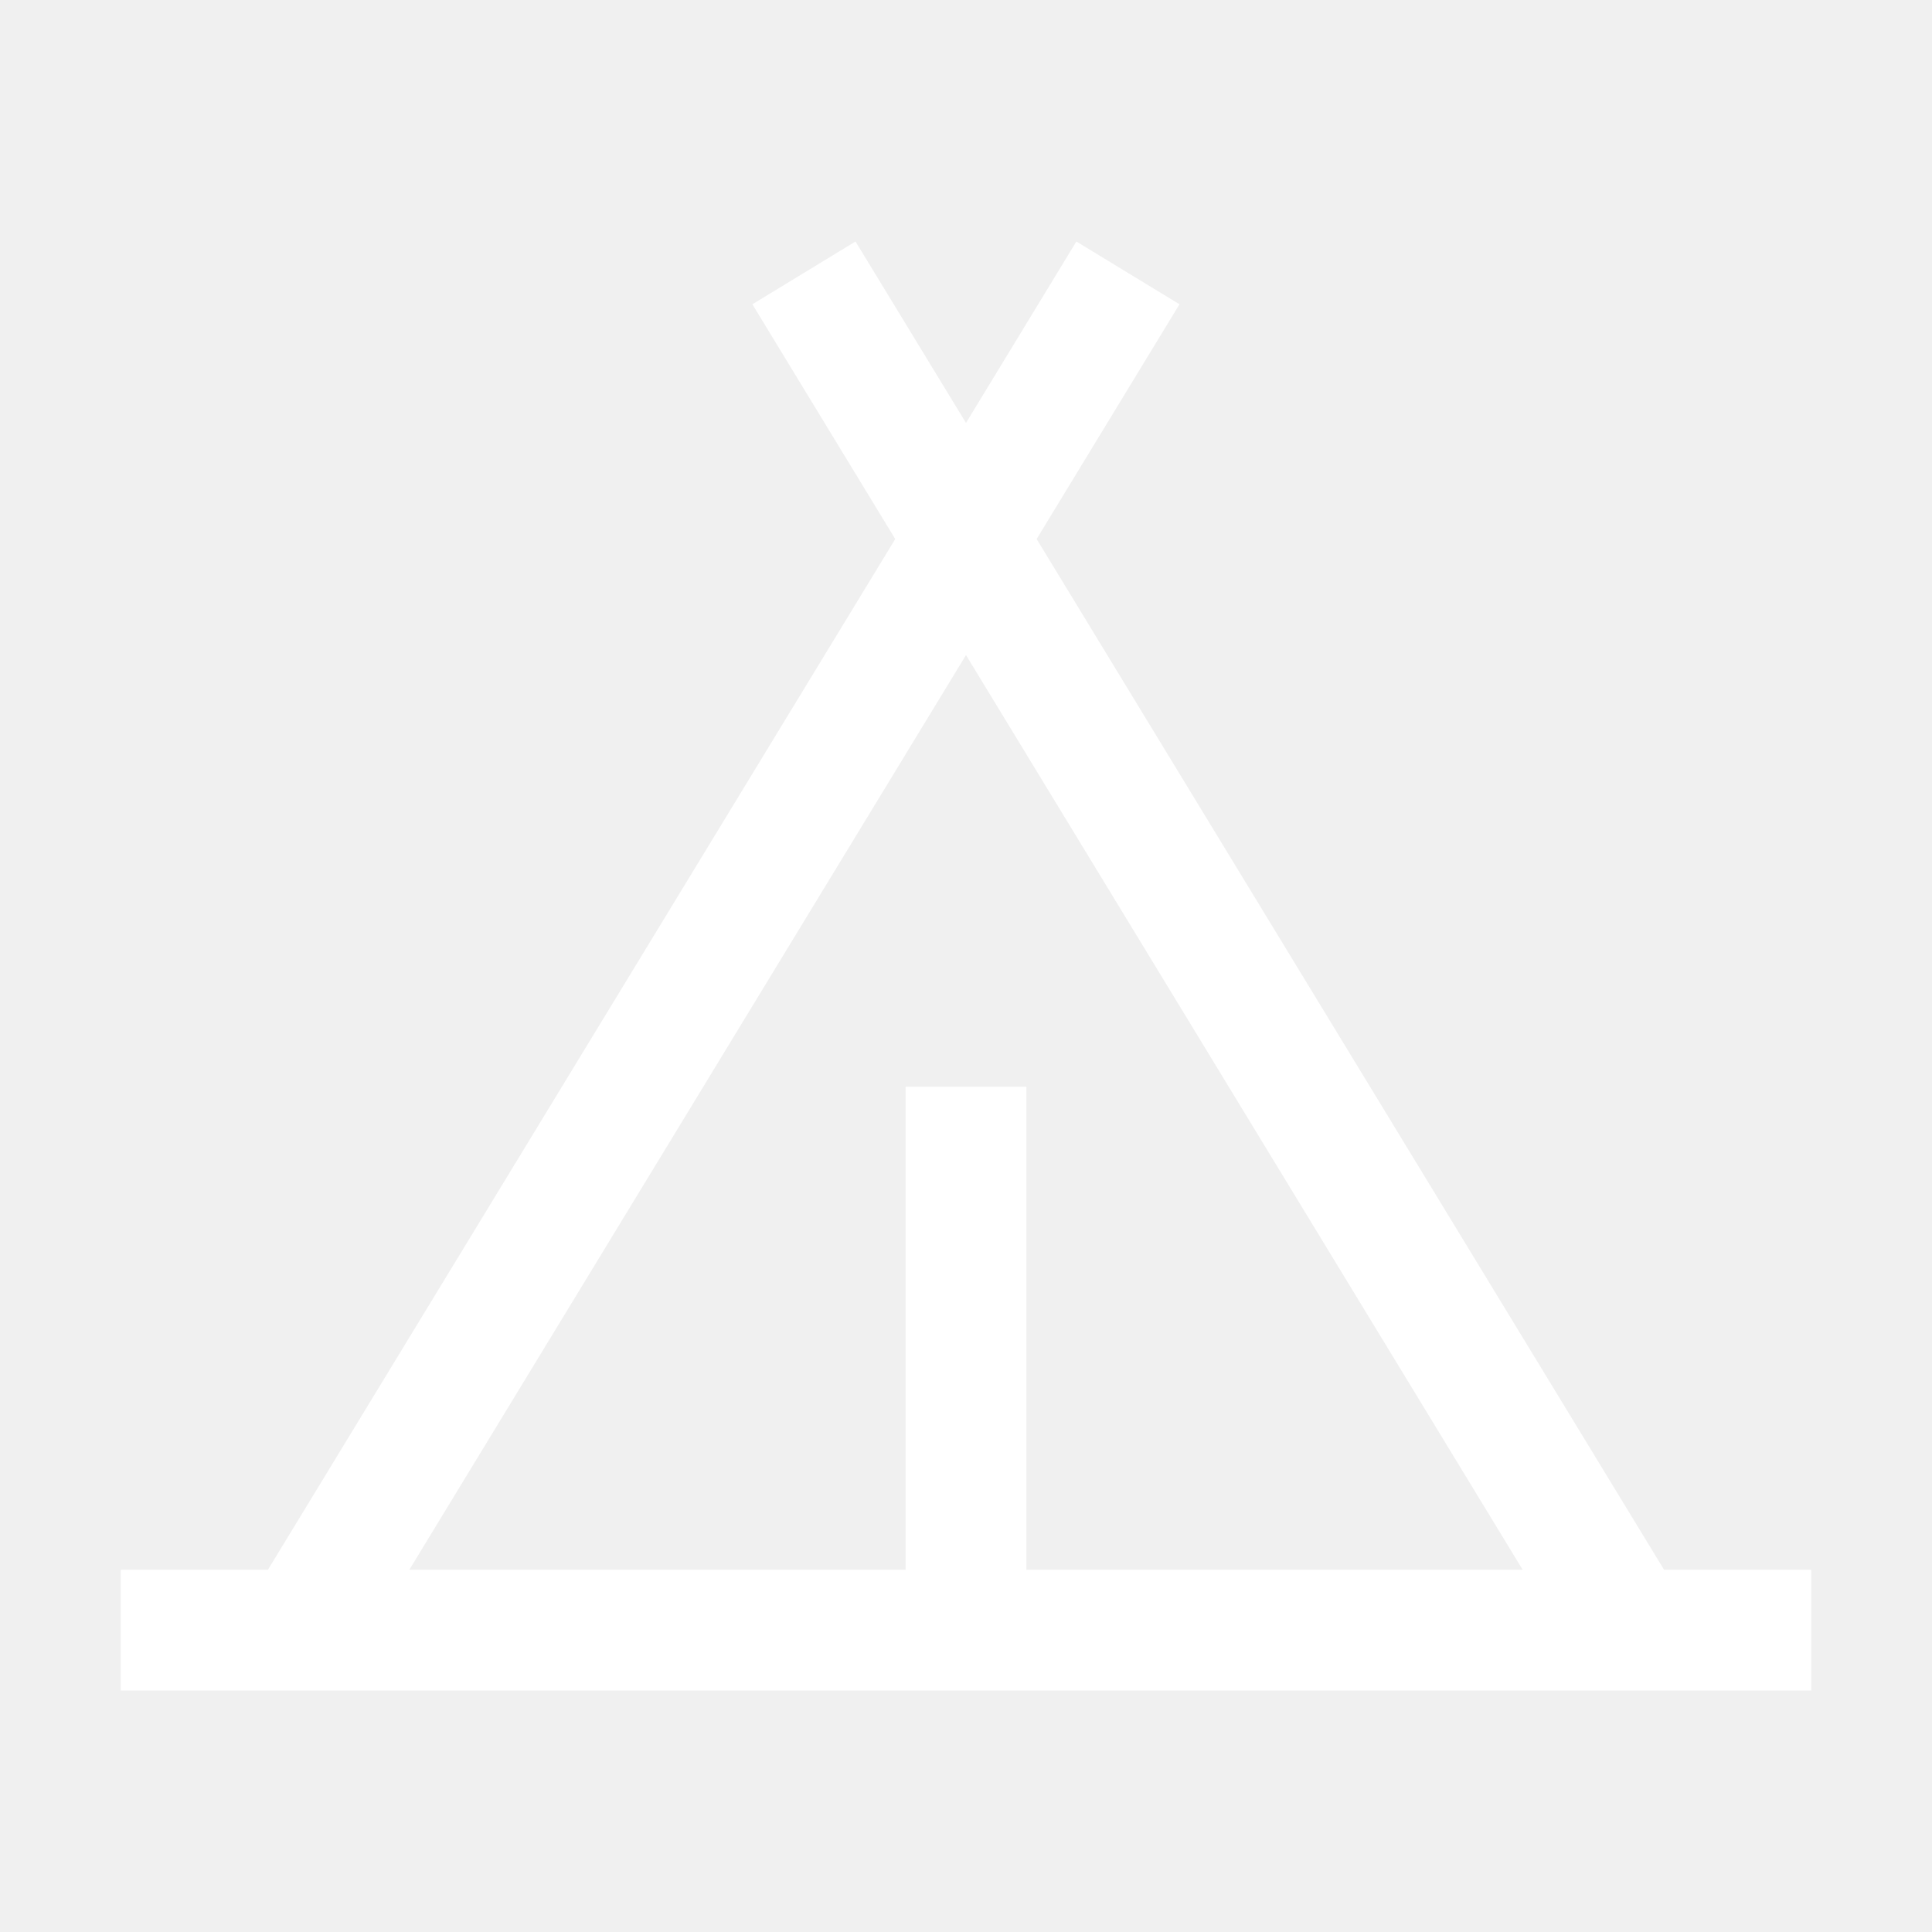
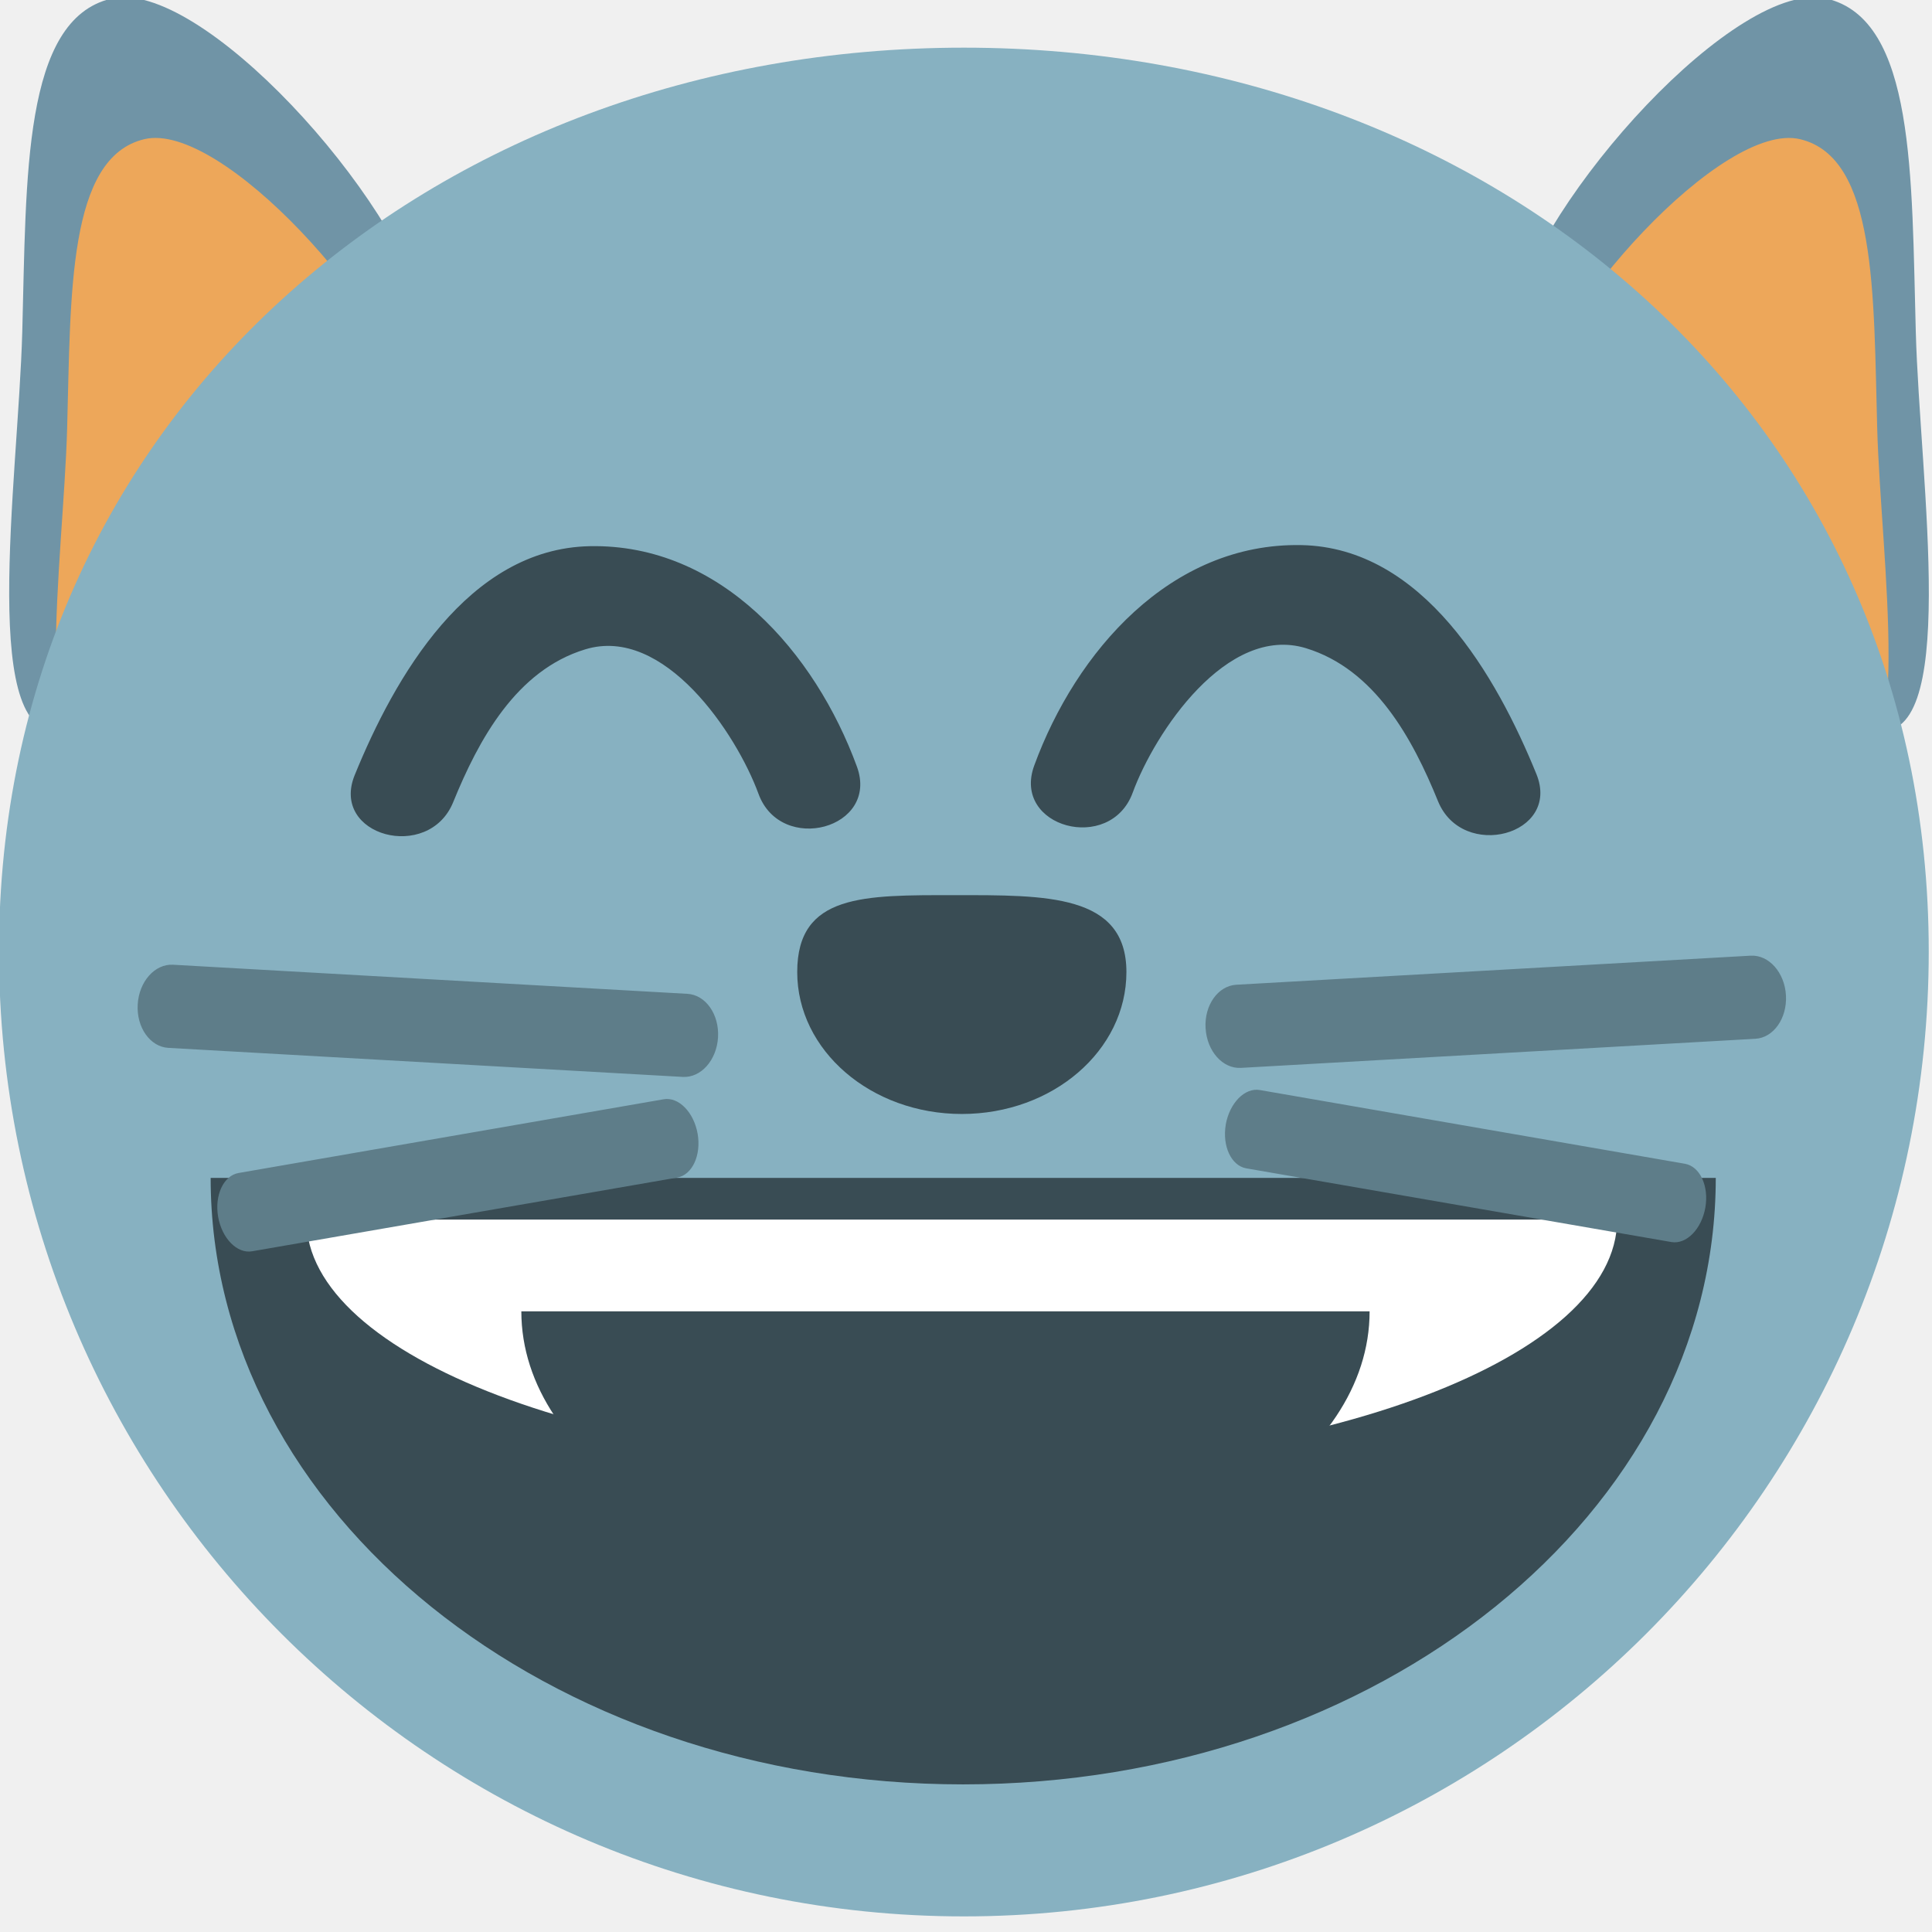
- <svg xmlns="http://www.w3.org/2000/svg" width="32" height="32" viewBox="0 0 32 32" fill="none">
-   <path fill-rule="evenodd" clip-rule="evenodd" d="M27.562 26L17.17 8.928l2.366-3.888L17.828 4L16 7.005L14.17 4l-1.708 1.04l2.366 3.888L4.438 26H2v2h28v-2zM16 10.85L25.22 26H17v-8h-2v8H6.78z" fill="white" />
+ <svg xmlns="http://www.w3.org/2000/svg" aria-hidden="true" role="img" class="iconify iconify--emojione-v1" width="32" height="32" preserveAspectRatio="xMidYMid meet" viewBox="0 0 64 64">
+   <path fill="#7094a6" d="M50.03 10.639c-.994 4.161 9.07 12.847 12 13.545c2.929.699 1.567-8.208 1.433-13.198c-.142-5.136-.016-10.332-2.945-11.03c-2.925-.699-9.498 6.522-10.49 10.683" />
+   <path fill="#eda75a" d="M50.52 13.884c-.863 3.616 7.879 11.157 10.421 11.765s1.362-7.126 1.244-11.461c-.123-4.46-.012-8.973-2.555-9.577c-2.542-.609-8.25 5.66-9.11 9.273" />
+   <path fill="#7094a6" d="M14.171 10.639c.995 4.161-9.08 12.847-12 13.545C-.758 24.883.6 15.976.738 10.986C.876 5.85.753.654 3.679-.044c2.929-.699 9.503 6.522 10.494 10.683" />
+   <path fill="#eda75a" d="M13.891 13.884C14.755 17.5 6.01 25.041 3.468 25.649c-2.542.608-1.362-7.126-1.244-11.461c.122-4.461.016-8.974 2.558-9.578c2.539-.608 8.248 5.661 9.109 9.274" />
+   <path fill="#87b1c1" d="M63.892 31.52c0 17.655-14.308 31.963-31.963 31.963c-17.656 0-31.963-14.308-31.963-31.963c0-17.651 14.307-29.941 31.963-29.941c17.655 0 31.963 12.289 31.963 29.941" />
+   <path fill="#394c54" d="M26.409 32.2c0-2.594 2.208-2.547 5.22-2.547c3.01 0 5.685-.047 5.685 2.547c0 2.598-2.439 4.702-5.452 4.702c-3.01 0-5.453-2.104-5.453-4.702m30.428 6.82c0 11.09-11.167 20.09-24.934 20.09c-13.754 0-24.925-9-24.925-20.09" />
+   <path fill="#fff" d="M53.57 40.4c0 4.552-9.728 8.243-21.713 8.243c-11.982 0-21.708-3.691-21.708-8.243" />
+   <path fill="#394c54" d="M45.37 43.44c0 4.924-6.29 8.921-14.05 8.921c-7.75 0-14.05-3.997-14.05-8.921" />
+   <path fill="#5e7d89" d="M23.786 34.36c-.044.76-.566 1.349-1.17 1.314l-17.04-.962c-.602-.034-1.06-.678-1.014-1.439c.043-.758.568-1.348 1.17-1.315l17.04.964c.603.035 1.056.678 1.014 1.438m-.676 3.197c.124.716-.18 1.365-.677 1.452L8.353 41.45c-.498.088-1-.425-1.127-1.141c-.125-.715.18-1.366.677-1.452l14.08-2.442c.497-.087 1 .426 1.127 1.142m16.827-3.497c.044.761.566 1.349 1.171 1.315l17.04-.964c.602-.033 1.056-.677 1.014-1.438c-.042-.758-.568-1.349-1.17-1.315l-17.04.963c-.605.036-1.061.679-1.016 1.439m.67 3.19c-.123.716.181 1.366.679 1.453l14.08 2.441c.497.087 1-.425 1.127-1.141c.124-.715-.18-1.366-.678-1.452l-14.08-2.442c-.497-.087-1 .426-1.129 1.141" />
+   <path fill="#394c54" d="M28.387 25.396c-1.382-3.774-4.518-7.387-8.847-7.303c-4.04.079-6.473 4.35-7.79 7.583c-.821 2.02 2.448 2.89 3.261.9c.845-2.077 2.09-4.371 4.375-5.065c2.615-.802 5.01 2.791 5.74 4.785c.743 2.03 4.01 1.153 3.261-.9m5.873-.036c1.382-3.774 4.517-7.386 8.848-7.303c4.04.079 6.471 4.351 7.787 7.584c.823 2.02-2.448 2.89-3.259.9c-.845-2.081-2.093-4.371-4.375-5.069c-2.617-.798-5.01 2.795-5.74 4.789c-.744 2.025-4.01 1.149-3.261-.901" />
</svg>
